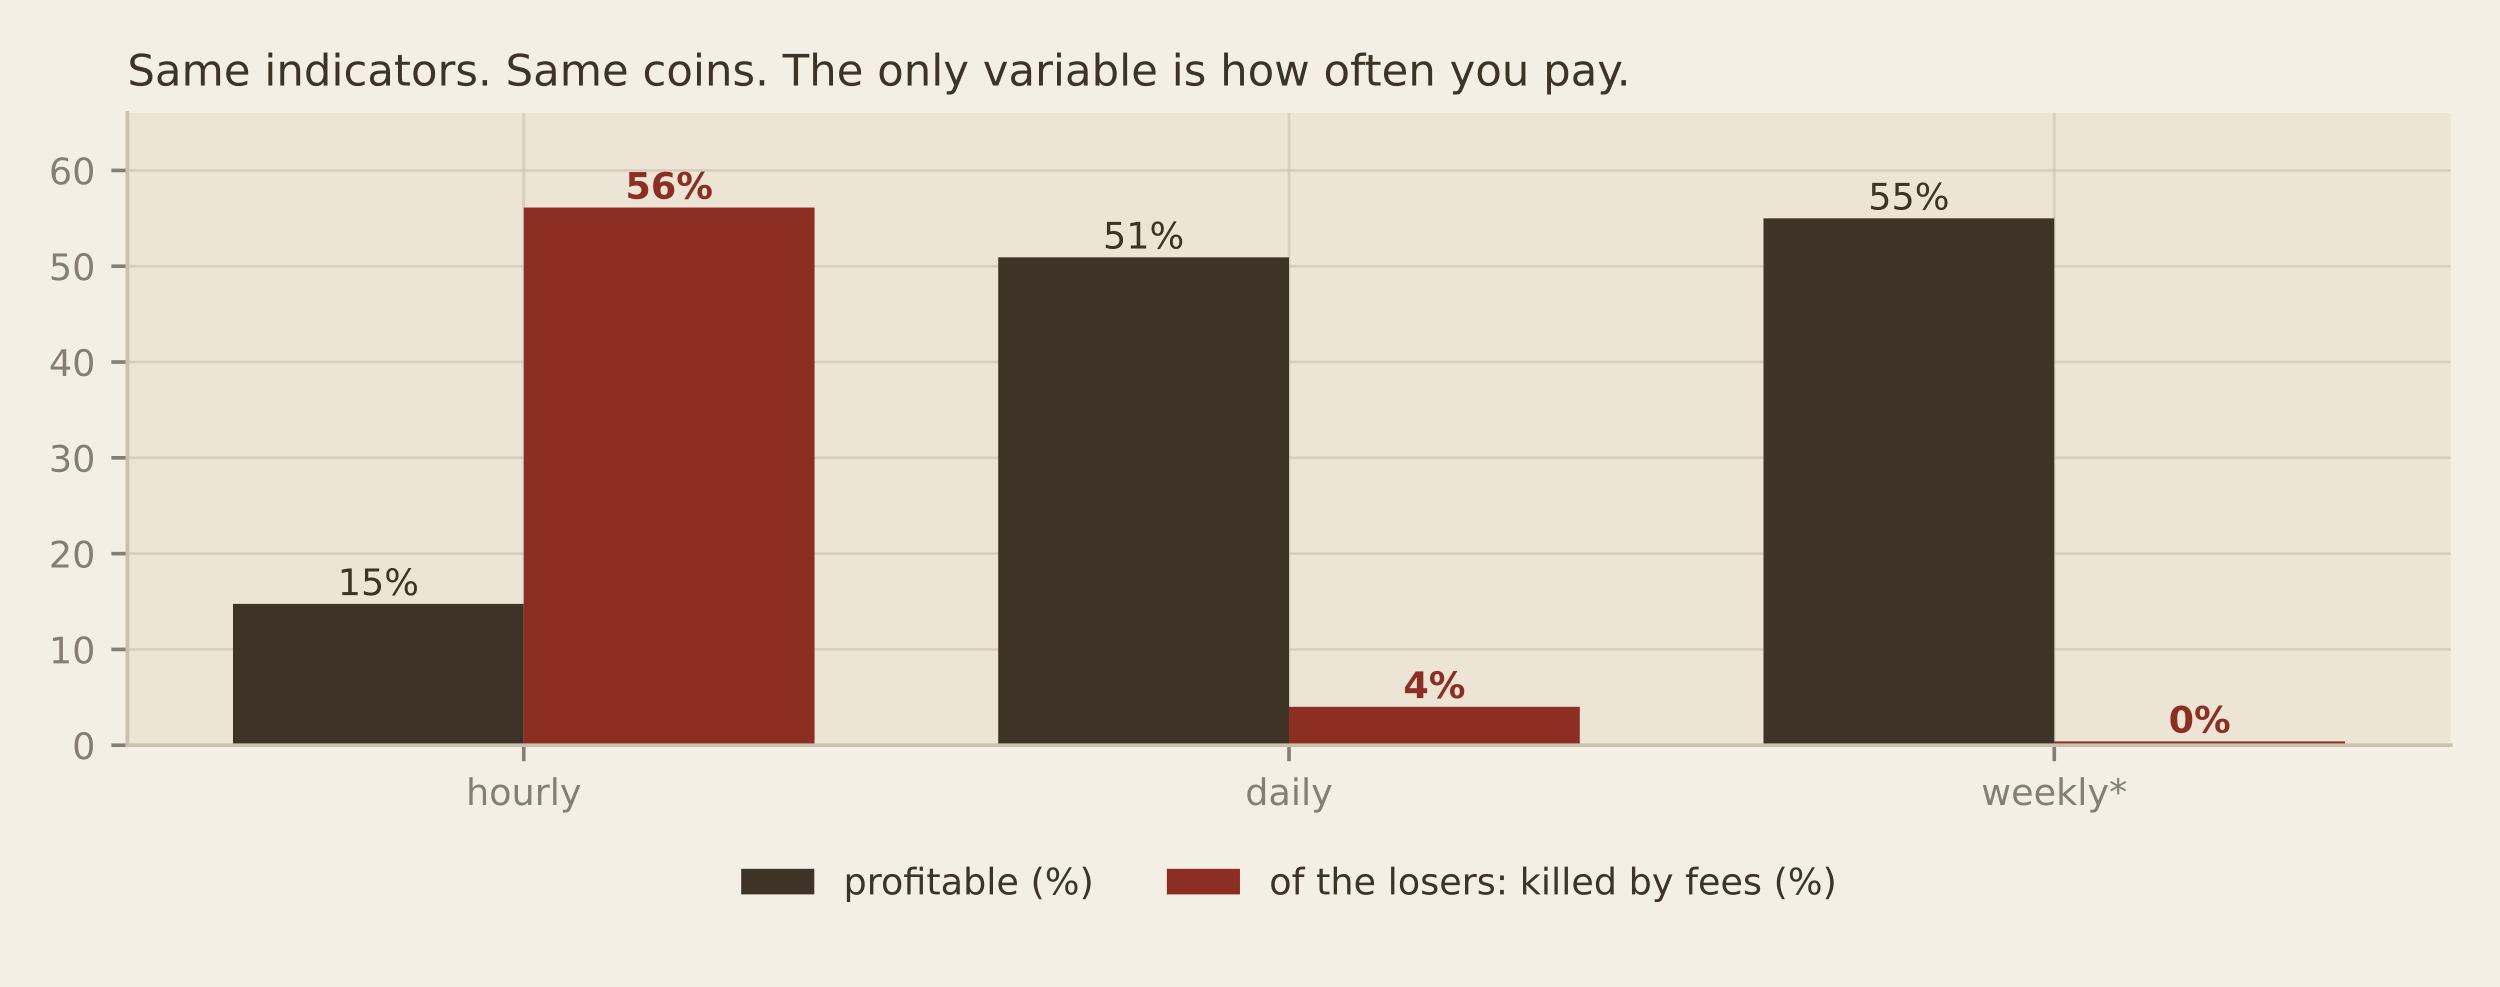
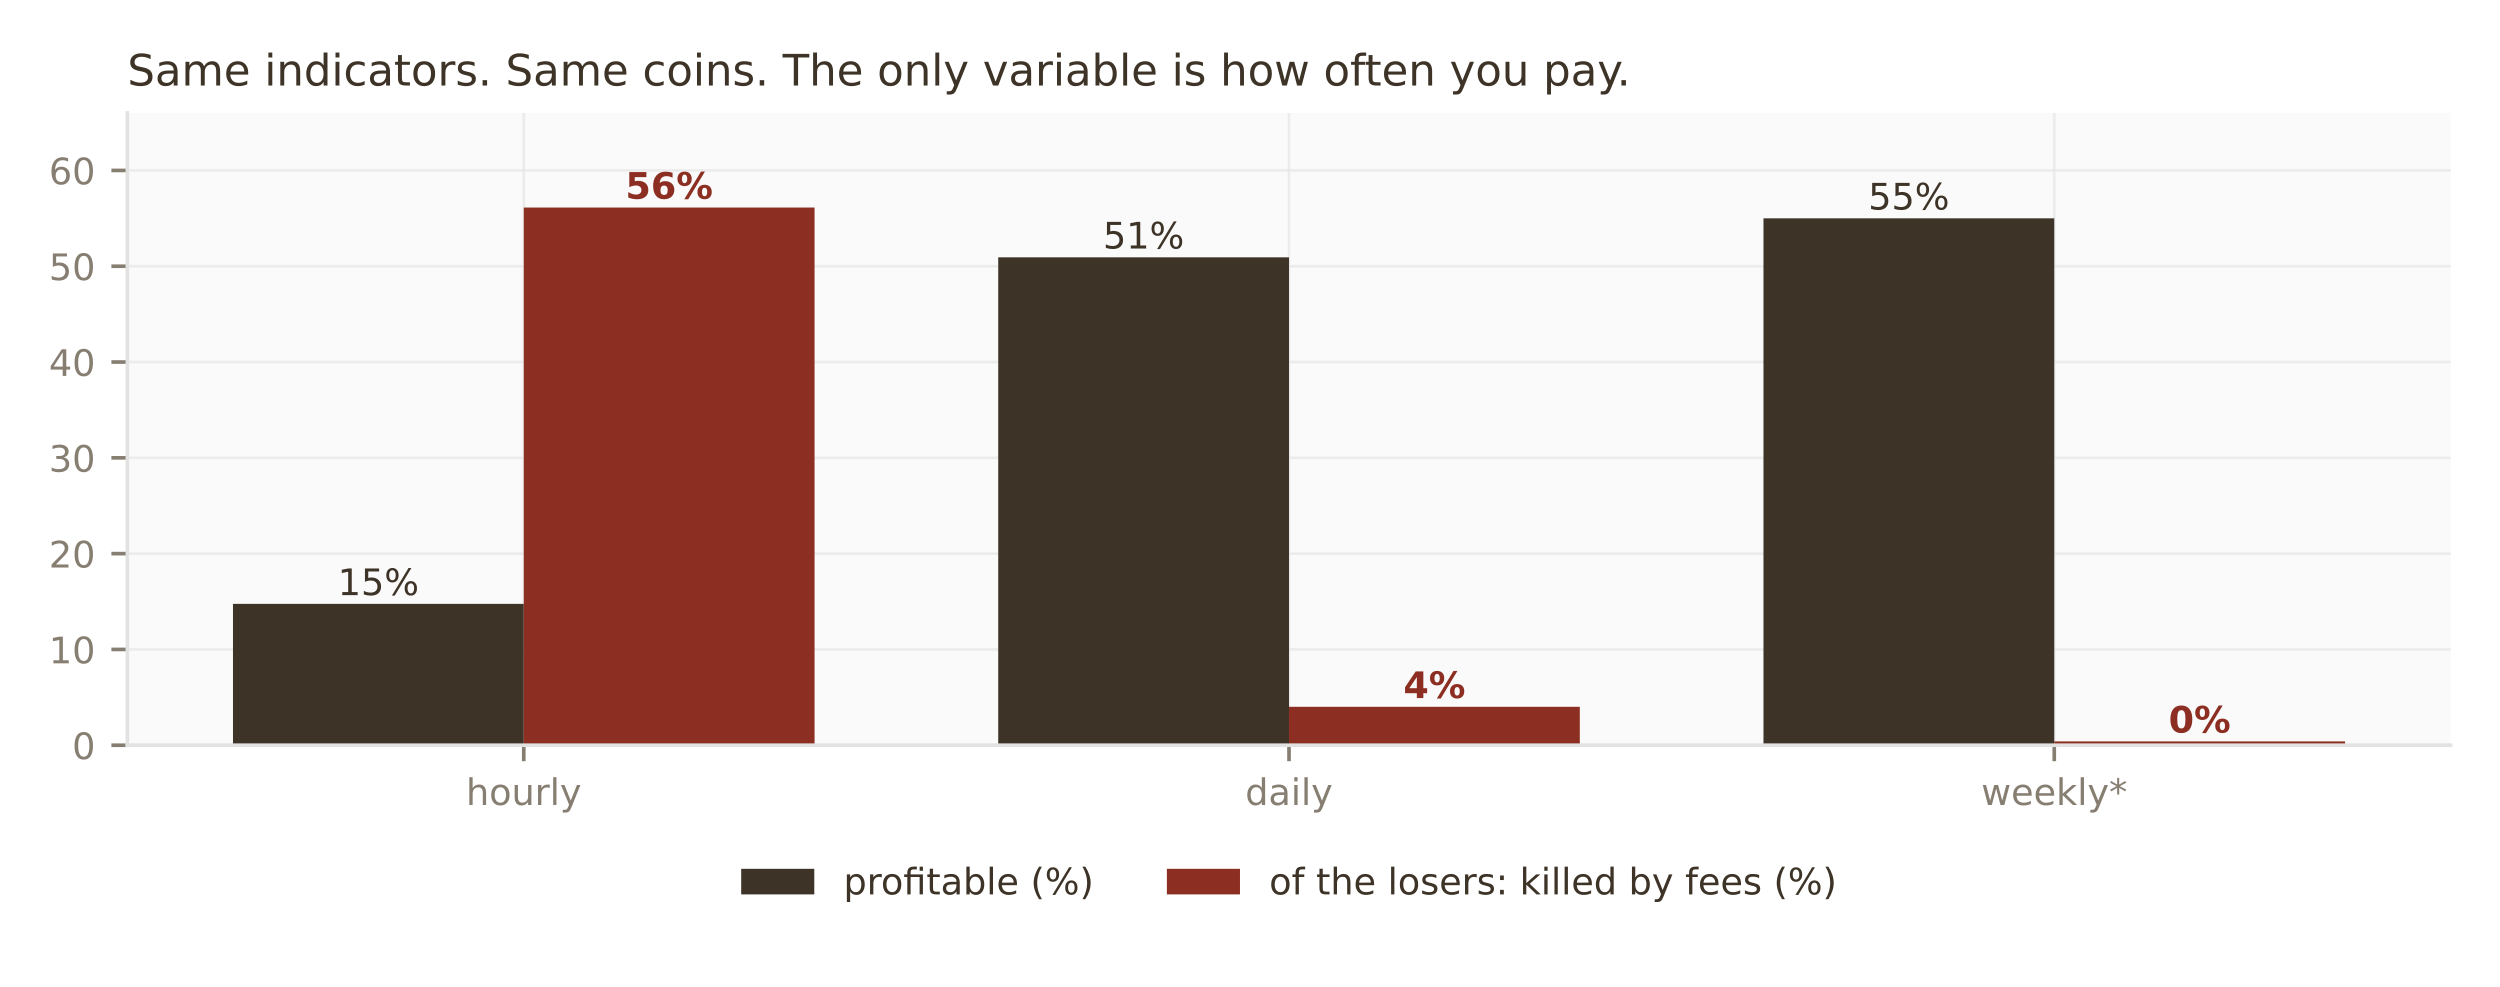
<svg xmlns="http://www.w3.org/2000/svg" xmlns:xlink="http://www.w3.org/1999/xlink" width="547.2pt" height="216pt" viewBox="0 0 547.2 216" version="1.1">
  <defs>
    <style type="text/css">*{stroke-linejoin: round; stroke-linecap: butt}</style>
  </defs>
  <g id="figure_1">
    <g id="patch_1">
-       <path d="M 0 216  L 547.2 216  L 547.2 0  L 0 0  z " style="fill: #f4efe4" />
+       <path d="M 0 216  L 547.2 216  L 547.2 0  L 0 0  z " style="fill: #ffffff" />
    </g>
    <g id="axes_1">
      <g id="patch_2">
-         <path d="M 27.88 163.113  L 536.4 163.113  L 536.4 24.72  L 27.88 24.72  z " style="fill: #ece5d6" />
+         <path d="M 27.88 163.113  L 536.4 163.113  L 536.4 24.72  L 27.88 24.72  z " style="fill: #fafafa" />
      </g>
      <g id="matplotlib.axis_1">
        <g id="xtick_1">
          <g id="line2d_1">
-             <path d="M 114.643 163.113  L 114.643 24.72  " clip-path="url(#p41d5c818f0)" style="fill: none; stroke: #c9c0b0; stroke-opacity: 0.6; stroke-width: 0.6; stroke-linecap: square" />
+             <path d="M 114.643 163.113  L 114.643 24.72  " clip-path="url(#p41d5c818f0)" style="fill: none; stroke: #e2e2e2; stroke-opacity: 0.6; stroke-width: 0.6; stroke-linecap: square" />
          </g>
          <g id="line2d_2">
            <defs>
              <path id="m01aaf16d3c" d="M 0 0  L 0 3.5  " style="stroke: #877e72; stroke-width: 0.8" />
            </defs>
            <g>
              <use xlink:href="#m01aaf16d3c" x="114.643" y="163.113" style="fill: #877e72; stroke: #877e72; stroke-width: 0.8" />
            </g>
          </g>
          <g id="text_1">
            <g style="fill: #877e72" transform="translate(102.0027 176.1921) scale(0.08 -0.08)">
              <defs>
                <path id="DejaVuSans-4b" d="M 3513 2113  L 3513 0  L 2938 0  L 2938 2094  Q 2938 2591 2744 2837  Q 2550 3084 2163 3084  Q 1697 3084 1428 2787  Q 1159 2491 1159 1978  L 1159 0  L 581 0  L 581 4863  L 1159 4863  L 1159 2956  Q 1366 3272 1645 3428  Q 1925 3584 2291 3584  Q 2894 3584 3203 3211  Q 3513 2838 3513 2113  z " transform="scale(0.015625)" />
                <path id="DejaVuSans-52" d="M 1959 3097  Q 1497 3097 1228 2736  Q 959 2375 959 1747  Q 959 1119 1226 758  Q 1494 397 1959 397  Q 2419 397 2687 759  Q 2956 1122 2956 1747  Q 2956 2369 2687 2733  Q 2419 3097 1959 3097  z M 1959 3584  Q 2709 3584 3137 3096  Q 3566 2609 3566 1747  Q 3566 888 3137 398  Q 2709 -91 1959 -91  Q 1206 -91 779 398  Q 353 888 353 1747  Q 353 2609 779 3096  Q 1206 3584 1959 3584  z " transform="scale(0.015625)" />
                <path id="DejaVuSans-58" d="M 544 1381  L 544 3500  L 1119 3500  L 1119 1403  Q 1119 906 1312 657  Q 1506 409 1894 409  Q 2359 409 2629 706  Q 2900 1003 2900 1516  L 2900 3500  L 3475 3500  L 3475 0  L 2900 0  L 2900 538  Q 2691 219 2414 64  Q 2138 -91 1772 -91  Q 1169 -91 856 284  Q 544 659 544 1381  z M 1991 3584  L 1991 3584  z " transform="scale(0.015625)" />
                <path id="DejaVuSans-55" d="M 2631 2963  Q 2534 3019 2420 3045  Q 2306 3072 2169 3072  Q 1681 3072 1420 2755  Q 1159 2438 1159 1844  L 1159 0  L 581 0  L 581 3500  L 1159 3500  L 1159 2956  Q 1341 3275 1631 3429  Q 1922 3584 2338 3584  Q 2397 3584 2469 3576  Q 2541 3569 2628 3553  L 2631 2963  z " transform="scale(0.015625)" />
                <path id="DejaVuSans-4f" d="M 603 4863  L 1178 4863  L 1178 0  L 603 0  L 603 4863  z " transform="scale(0.015625)" />
                <path id="DejaVuSans-5c" d="M 2059 -325  Q 1816 -950 1584 -1140  Q 1353 -1331 966 -1331  L 506 -1331  L 506 -850  L 844 -850  Q 1081 -850 1212 -737  Q 1344 -625 1503 -206  L 1606 56  L 191 3500  L 800 3500  L 1894 763  L 2988 3500  L 3597 3500  L 2059 -325  z " transform="scale(0.015625)" />
              </defs>
              <use xlink:href="#DejaVuSans-4b" />
              <use xlink:href="#DejaVuSans-52" transform="translate(63.375 0)" />
              <use xlink:href="#DejaVuSans-58" transform="translate(124.5625 0)" />
              <use xlink:href="#DejaVuSans-55" transform="translate(187.9375 0)" />
              <use xlink:href="#DejaVuSans-4f" transform="translate(229.0469 0)" />
              <use xlink:href="#DejaVuSans-5c" transform="translate(256.8281 0)" />
            </g>
          </g>
        </g>
        <g id="xtick_2">
          <g id="line2d_3">
-             <path d="M 282.14 163.113  L 282.14 24.72  " clip-path="url(#p41d5c818f0)" style="fill: none; stroke: #c9c0b0; stroke-opacity: 0.6; stroke-width: 0.6; stroke-linecap: square" />
+             <path d="M 282.14 163.113  L 282.14 24.72  " clip-path="url(#p41d5c818f0)" style="fill: none; stroke: #e2e2e2; stroke-opacity: 0.6; stroke-width: 0.6; stroke-linecap: square" />
          </g>
          <g id="line2d_4">
            <g>
              <use xlink:href="#m01aaf16d3c" x="282.14" y="163.113" style="fill: #877e72; stroke: #877e72; stroke-width: 0.8" />
            </g>
          </g>
          <g id="text_2">
            <g style="fill: #877e72" transform="translate(272.5594 176.1921) scale(0.08 -0.08)">
              <defs>
                <path id="DejaVuSans-47" d="M 2906 2969  L 2906 4863  L 3481 4863  L 3481 0  L 2906 0  L 2906 525  Q 2725 213 2448 61  Q 2172 -91 1784 -91  Q 1150 -91 751 415  Q 353 922 353 1747  Q 353 2572 751 3078  Q 1150 3584 1784 3584  Q 2172 3584 2448 3432  Q 2725 3281 2906 2969  z M 947 1747  Q 947 1113 1208 752  Q 1469 391 1925 391  Q 2381 391 2643 752  Q 2906 1113 2906 1747  Q 2906 2381 2643 2742  Q 2381 3103 1925 3103  Q 1469 3103 1208 2742  Q 947 2381 947 1747  z " transform="scale(0.015625)" />
                <path id="DejaVuSans-44" d="M 2194 1759  Q 1497 1759 1228 1600  Q 959 1441 959 1056  Q 959 750 1161 570  Q 1363 391 1709 391  Q 2188 391 2477 730  Q 2766 1069 2766 1631  L 2766 1759  L 2194 1759  z M 3341 1997  L 3341 0  L 2766 0  L 2766 531  Q 2569 213 2275 61  Q 1981 -91 1556 -91  Q 1019 -91 701 211  Q 384 513 384 1019  Q 384 1609 779 1909  Q 1175 2209 1959 2209  L 2766 2209  L 2766 2266  Q 2766 2663 2505 2880  Q 2244 3097 1772 3097  Q 1472 3097 1187 3025  Q 903 2953 641 2809  L 641 3341  Q 956 3463 1253 3523  Q 1550 3584 1831 3584  Q 2591 3584 2966 3190  Q 3341 2797 3341 1997  z " transform="scale(0.015625)" />
                <path id="DejaVuSans-4c" d="M 603 3500  L 1178 3500  L 1178 0  L 603 0  L 603 3500  z M 603 4863  L 1178 4863  L 1178 4134  L 603 4134  L 603 4863  z " transform="scale(0.015625)" />
              </defs>
              <use xlink:href="#DejaVuSans-47" />
              <use xlink:href="#DejaVuSans-44" transform="translate(63.48438 0)" />
              <use xlink:href="#DejaVuSans-4c" transform="translate(124.7656 0)" />
              <use xlink:href="#DejaVuSans-4f" transform="translate(152.5469 0)" />
              <use xlink:href="#DejaVuSans-5c" transform="translate(180.3281 0)" />
            </g>
          </g>
        </g>
        <g id="xtick_3">
          <g id="line2d_5">
-             <path d="M 449.637 163.113  L 449.637 24.72  " clip-path="url(#p41d5c818f0)" style="fill: none; stroke: #c9c0b0; stroke-opacity: 0.6; stroke-width: 0.6; stroke-linecap: square" />
+             <path d="M 449.637 163.113  L 449.637 24.72  " clip-path="url(#p41d5c818f0)" style="fill: none; stroke: #e2e2e2; stroke-opacity: 0.6; stroke-width: 0.6; stroke-linecap: square" />
          </g>
          <g id="line2d_6">
            <g>
              <use xlink:href="#m01aaf16d3c" x="449.637" y="163.113" style="fill: #877e72; stroke: #877e72; stroke-width: 0.8" />
            </g>
          </g>
          <g id="text_3">
            <g style="fill: #877e72" transform="translate(433.648 176.1921) scale(0.08 -0.08)">
              <defs>
                <path id="DejaVuSans-5a" d="M 269 3500  L 844 3500  L 1563 769  L 2278 3500  L 2956 3500  L 3675 769  L 4391 3500  L 4966 3500  L 4050 0  L 3372 0  L 2619 2869  L 1863 0  L 1184 0  L 269 3500  z " transform="scale(0.015625)" />
                <path id="DejaVuSans-48" d="M 3597 1894  L 3597 1613  L 953 1613  Q 991 1019 1311 708  Q 1631 397 2203 397  Q 2534 397 2845 478  Q 3156 559 3463 722  L 3463 178  Q 3153 47 2828 -22  Q 2503 -91 2169 -91  Q 1331 -91 842 396  Q 353 884 353 1716  Q 353 2575 817 3079  Q 1281 3584 2069 3584  Q 2775 3584 3186 3129  Q 3597 2675 3597 1894  z M 3022 2063  Q 3016 2534 2758 2815  Q 2500 3097 2075 3097  Q 1594 3097 1305 2825  Q 1016 2553 972 2059  L 3022 2063  z " transform="scale(0.015625)" />
                <path id="DejaVuSans-4e" d="M 581 4863  L 1159 4863  L 1159 1991  L 2875 3500  L 3609 3500  L 1753 1863  L 3688 0  L 2938 0  L 1159 1709  L 1159 0  L 581 0  L 581 4863  z " transform="scale(0.015625)" />
                <path id="DejaVuSans-d" d="M 3009 3897  L 1888 3291  L 3009 2681  L 2828 2375  L 1778 3009  L 1778 1831  L 1422 1831  L 1422 3009  L 372 2375  L 191 2681  L 1313 3291  L 191 3897  L 372 4206  L 1422 3572  L 1422 4750  L 1778 4750  L 1778 3572  L 2828 4206  L 3009 3897  z " transform="scale(0.015625)" />
              </defs>
              <use xlink:href="#DejaVuSans-5a" />
              <use xlink:href="#DejaVuSans-48" transform="translate(81.78125 0)" />
              <use xlink:href="#DejaVuSans-48" transform="translate(143.3125 0)" />
              <use xlink:href="#DejaVuSans-4e" transform="translate(204.8438 0)" />
              <use xlink:href="#DejaVuSans-4f" transform="translate(262.75 0)" />
              <use xlink:href="#DejaVuSans-5c" transform="translate(290.5312 0)" />
              <use xlink:href="#DejaVuSans-d" transform="translate(349.7188 0)" />
            </g>
          </g>
        </g>
      </g>
      <g id="matplotlib.axis_2">
        <g id="ytick_1">
          <g id="line2d_7">
-             <path d="M 27.88 163.113  L 536.4 163.113  " clip-path="url(#p41d5c818f0)" style="fill: none; stroke: #c9c0b0; stroke-opacity: 0.6; stroke-width: 0.6; stroke-linecap: square" />
+             <path d="M 27.88 163.113  L 536.4 163.113  " clip-path="url(#p41d5c818f0)" style="fill: none; stroke: #e2e2e2; stroke-opacity: 0.6; stroke-width: 0.6; stroke-linecap: square" />
          </g>
          <g id="line2d_8">
            <defs>
              <path id="me81753fdc3" d="M 0 0  L -3.5 0  " style="stroke: #877e72; stroke-width: 0.8" />
            </defs>
            <g>
              <use xlink:href="#me81753fdc3" x="27.88" y="163.113" style="fill: #877e72; stroke: #877e72; stroke-width: 0.8" />
            </g>
          </g>
          <g id="text_4">
            <g style="fill: #877e72" transform="translate(15.79 166.1524) scale(0.08 -0.08)">
              <defs>
                <path id="DejaVuSans-13" d="M 2034 4250  Q 1547 4250 1301 3770  Q 1056 3291 1056 2328  Q 1056 1369 1301 889  Q 1547 409 2034 409  Q 2525 409 2770 889  Q 3016 1369 3016 2328  Q 3016 3291 2770 3770  Q 2525 4250 2034 4250  z M 2034 4750  Q 2819 4750 3233 4129  Q 3647 3509 3647 2328  Q 3647 1150 3233 529  Q 2819 -91 2034 -91  Q 1250 -91 836 529  Q 422 1150 422 2328  Q 422 3509 836 4129  Q 1250 4750 2034 4750  z " transform="scale(0.015625)" />
              </defs>
              <use xlink:href="#DejaVuSans-13" />
            </g>
          </g>
        </g>
        <g id="ytick_2">
          <g id="line2d_9">
-             <path d="M 27.88 142.145  L 536.4 142.145  " clip-path="url(#p41d5c818f0)" style="fill: none; stroke: #c9c0b0; stroke-opacity: 0.6; stroke-width: 0.6; stroke-linecap: square" />
+             <path d="M 27.88 142.145  L 536.4 142.145  " clip-path="url(#p41d5c818f0)" style="fill: none; stroke: #e2e2e2; stroke-opacity: 0.6; stroke-width: 0.6; stroke-linecap: square" />
          </g>
          <g id="line2d_10">
            <g>
              <use xlink:href="#me81753fdc3" x="27.88" y="142.145" style="fill: #877e72; stroke: #877e72; stroke-width: 0.8" />
            </g>
          </g>
          <g id="text_5">
            <g style="fill: #877e72" transform="translate(10.7 145.1837) scale(0.08 -0.08)">
              <defs>
                <path id="DejaVuSans-14" d="M 794 531  L 1825 531  L 1825 4091  L 703 3866  L 703 4441  L 1819 4666  L 2450 4666  L 2450 531  L 3481 531  L 3481 0  L 794 0  L 794 531  z " transform="scale(0.015625)" />
              </defs>
              <use xlink:href="#DejaVuSans-14" />
              <use xlink:href="#DejaVuSans-13" transform="translate(63.625 0)" />
            </g>
          </g>
        </g>
        <g id="ytick_3">
          <g id="line2d_11">
-             <path d="M 27.88 121.176  L 536.4 121.176  " clip-path="url(#p41d5c818f0)" style="fill: none; stroke: #c9c0b0; stroke-opacity: 0.6; stroke-width: 0.6; stroke-linecap: square" />
+             <path d="M 27.88 121.176  L 536.4 121.176  " clip-path="url(#p41d5c818f0)" style="fill: none; stroke: #e2e2e2; stroke-opacity: 0.6; stroke-width: 0.6; stroke-linecap: square" />
          </g>
          <g id="line2d_12">
            <g>
              <use xlink:href="#me81753fdc3" x="27.88" y="121.176" style="fill: #877e72; stroke: #877e72; stroke-width: 0.8" />
            </g>
          </g>
          <g id="text_6">
            <g style="fill: #877e72" transform="translate(10.7 124.215) scale(0.08 -0.08)">
              <defs>
                <path id="DejaVuSans-15" d="M 1228 531  L 3431 531  L 3431 0  L 469 0  L 469 531  Q 828 903 1448 1529  Q 2069 2156 2228 2338  Q 2531 2678 2651 2914  Q 2772 3150 2772 3378  Q 2772 3750 2511 3984  Q 2250 4219 1831 4219  Q 1534 4219 1204 4116  Q 875 4013 500 3803  L 500 4441  Q 881 4594 1212 4672  Q 1544 4750 1819 4750  Q 2544 4750 2975 4387  Q 3406 4025 3406 3419  Q 3406 3131 3298 2873  Q 3191 2616 2906 2266  Q 2828 2175 2409 1742  Q 1991 1309 1228 531  z " transform="scale(0.015625)" />
              </defs>
              <use xlink:href="#DejaVuSans-15" />
              <use xlink:href="#DejaVuSans-13" transform="translate(63.625 0)" />
            </g>
          </g>
        </g>
        <g id="ytick_4">
          <g id="line2d_13">
-             <path d="M 27.88 100.207  L 536.4 100.207  " clip-path="url(#p41d5c818f0)" style="fill: none; stroke: #c9c0b0; stroke-opacity: 0.6; stroke-width: 0.6; stroke-linecap: square" />
+             <path d="M 27.88 100.207  L 536.4 100.207  " clip-path="url(#p41d5c818f0)" style="fill: none; stroke: #e2e2e2; stroke-opacity: 0.6; stroke-width: 0.6; stroke-linecap: square" />
          </g>
          <g id="line2d_14">
            <g>
              <use xlink:href="#me81753fdc3" x="27.88" y="100.207" style="fill: #877e72; stroke: #877e72; stroke-width: 0.8" />
            </g>
          </g>
          <g id="text_7">
            <g style="fill: #877e72" transform="translate(10.7 103.2463) scale(0.08 -0.08)">
              <defs>
                <path id="DejaVuSans-16" d="M 2597 2516  Q 3050 2419 3304 2112  Q 3559 1806 3559 1356  Q 3559 666 3084 287  Q 2609 -91 1734 -91  Q 1441 -91 1130 -33  Q 819 25 488 141  L 488 750  Q 750 597 1062 519  Q 1375 441 1716 441  Q 2309 441 2620 675  Q 2931 909 2931 1356  Q 2931 1769 2642 2001  Q 2353 2234 1838 2234  L 1294 2234  L 1294 2753  L 1863 2753  Q 2328 2753 2575 2939  Q 2822 3125 2822 3475  Q 2822 3834 2567 4026  Q 2313 4219 1838 4219  Q 1578 4219 1281 4162  Q 984 4106 628 3988  L 628 4550  Q 988 4650 1302 4700  Q 1616 4750 1894 4750  Q 2613 4750 3031 4423  Q 3450 4097 3450 3541  Q 3450 3153 3228 2886  Q 3006 2619 2597 2516  z " transform="scale(0.015625)" />
              </defs>
              <use xlink:href="#DejaVuSans-16" />
              <use xlink:href="#DejaVuSans-13" transform="translate(63.625 0)" />
            </g>
          </g>
        </g>
        <g id="ytick_5">
          <g id="line2d_15">
-             <path d="M 27.88 79.239  L 536.4 79.239  " clip-path="url(#p41d5c818f0)" style="fill: none; stroke: #c9c0b0; stroke-opacity: 0.6; stroke-width: 0.6; stroke-linecap: square" />
+             <path d="M 27.88 79.239  L 536.4 79.239  " clip-path="url(#p41d5c818f0)" style="fill: none; stroke: #e2e2e2; stroke-opacity: 0.6; stroke-width: 0.6; stroke-linecap: square" />
          </g>
          <g id="line2d_16">
            <g>
              <use xlink:href="#me81753fdc3" x="27.88" y="79.239" style="fill: #877e72; stroke: #877e72; stroke-width: 0.8" />
            </g>
          </g>
          <g id="text_8">
            <g style="fill: #877e72" transform="translate(10.7 82.27765) scale(0.08 -0.08)">
              <defs>
                <path id="DejaVuSans-17" d="M 2419 4116  L 825 1625  L 2419 1625  L 2419 4116  z M 2253 4666  L 3047 4666  L 3047 1625  L 3713 1625  L 3713 1100  L 3047 1100  L 3047 0  L 2419 0  L 2419 1100  L 313 1100  L 313 1709  L 2253 4666  z " transform="scale(0.015625)" />
              </defs>
              <use xlink:href="#DejaVuSans-17" />
              <use xlink:href="#DejaVuSans-13" transform="translate(63.625 0)" />
            </g>
          </g>
        </g>
        <g id="ytick_6">
          <g id="line2d_17">
-             <path d="M 27.88 58.27  L 536.4 58.27  " clip-path="url(#p41d5c818f0)" style="fill: none; stroke: #c9c0b0; stroke-opacity: 0.6; stroke-width: 0.6; stroke-linecap: square" />
+             <path d="M 27.88 58.27  L 536.4 58.27  " clip-path="url(#p41d5c818f0)" style="fill: none; stroke: #e2e2e2; stroke-opacity: 0.6; stroke-width: 0.6; stroke-linecap: square" />
          </g>
          <g id="line2d_18">
            <g>
              <use xlink:href="#me81753fdc3" x="27.88" y="58.27" style="fill: #877e72; stroke: #877e72; stroke-width: 0.8" />
            </g>
          </g>
          <g id="text_9">
            <g style="fill: #877e72" transform="translate(10.7 61.30896) scale(0.08 -0.08)">
              <defs>
                <path id="DejaVuSans-18" d="M 691 4666  L 3169 4666  L 3169 4134  L 1269 4134  L 1269 2991  Q 1406 3038 1543 3061  Q 1681 3084 1819 3084  Q 2600 3084 3056 2656  Q 3513 2228 3513 1497  Q 3513 744 3044 326  Q 2575 -91 1722 -91  Q 1428 -91 1123 -41  Q 819 9 494 109  L 494 744  Q 775 591 1075 516  Q 1375 441 1709 441  Q 2250 441 2565 725  Q 2881 1009 2881 1497  Q 2881 1984 2565 2268  Q 2250 2553 1709 2553  Q 1456 2553 1204 2497  Q 953 2441 691 2322  L 691 4666  z " transform="scale(0.015625)" />
              </defs>
              <use xlink:href="#DejaVuSans-18" />
              <use xlink:href="#DejaVuSans-13" transform="translate(63.625 0)" />
            </g>
          </g>
        </g>
        <g id="ytick_7">
          <g id="line2d_19">
-             <path d="M 27.88 37.301  L 536.4 37.301  " clip-path="url(#p41d5c818f0)" style="fill: none; stroke: #c9c0b0; stroke-opacity: 0.6; stroke-width: 0.6; stroke-linecap: square" />
+             <path d="M 27.88 37.301  L 536.4 37.301  " clip-path="url(#p41d5c818f0)" style="fill: none; stroke: #e2e2e2; stroke-opacity: 0.6; stroke-width: 0.6; stroke-linecap: square" />
          </g>
          <g id="line2d_20">
            <g>
              <use xlink:href="#me81753fdc3" x="27.88" y="37.301" style="fill: #877e72; stroke: #877e72; stroke-width: 0.8" />
            </g>
          </g>
          <g id="text_10">
            <g style="fill: #877e72" transform="translate(10.7 40.34027) scale(0.08 -0.08)">
              <defs>
                <path id="DejaVuSans-19" d="M 2113 2584  Q 1688 2584 1439 2293  Q 1191 2003 1191 1497  Q 1191 994 1439 701  Q 1688 409 2113 409  Q 2538 409 2786 701  Q 3034 994 3034 1497  Q 3034 2003 2786 2293  Q 2538 2584 2113 2584  z M 3366 4563  L 3366 3988  Q 3128 4100 2886 4159  Q 2644 4219 2406 4219  Q 1781 4219 1451 3797  Q 1122 3375 1075 2522  Q 1259 2794 1537 2939  Q 1816 3084 2150 3084  Q 2853 3084 3261 2657  Q 3669 2231 3669 1497  Q 3669 778 3244 343  Q 2819 -91 2113 -91  Q 1303 -91 875 529  Q 447 1150 447 2328  Q 447 3434 972 4092  Q 1497 4750 2381 4750  Q 2619 4750 2861 4703  Q 3103 4656 3366 4563  z " transform="scale(0.015625)" />
              </defs>
              <use xlink:href="#DejaVuSans-19" />
              <use xlink:href="#DejaVuSans-13" transform="translate(63.625 0)" />
            </g>
          </g>
        </g>
      </g>
      <g id="patch_3">
        <path d="M 50.995 163.113  L 114.643 163.113  L 114.643 132.179  L 50.995 132.179  z " clip-path="url(#p41d5c818f0)" style="fill: #3d3327" />
      </g>
      <g id="patch_4">
        <path d="M 218.491 163.113  L 282.14 163.113  L 282.14 56.319  L 218.491 56.319  z " clip-path="url(#p41d5c818f0)" style="fill: #3d3327" />
      </g>
      <g id="patch_5">
        <path d="M 385.988 163.113  L 449.637 163.113  L 449.637 47.786  L 385.988 47.786  z " clip-path="url(#p41d5c818f0)" style="fill: #3d3327" />
      </g>
      <g id="patch_6">
        <path d="M 114.643 163.113  L 178.292 163.113  L 178.292 45.422  L 114.643 45.422  z " clip-path="url(#p41d5c818f0)" style="fill: #8c2f22" />
      </g>
      <g id="patch_7">
        <path d="M 282.14 163.113  L 345.789 163.113  L 345.789 154.708  L 282.14 154.708  z " clip-path="url(#p41d5c818f0)" style="fill: #8c2f22" />
      </g>
      <g id="patch_8">
        <path d="M 449.637 163.113  L 513.285 163.113  L 513.285 162.275  L 449.637 162.275  z " clip-path="url(#p41d5c818f0)" style="fill: #8c2f22" />
      </g>
      <g id="patch_9">
-         <path d="M 27.88 163.113  L 27.88 24.72  " style="fill: none; stroke: #c9c0b0; stroke-width: 0.8; stroke-linejoin: miter; stroke-linecap: square" />
+         <path d="M 27.88 163.113  L 27.88 24.72  " style="fill: none; stroke: #e2e2e2; stroke-width: 0.8; stroke-linejoin: miter; stroke-linecap: square" />
      </g>
      <g id="patch_10">
-         <path d="M 27.88 163.113  L 536.4 163.113  " style="fill: none; stroke: #c9c0b0; stroke-width: 0.8; stroke-linejoin: miter; stroke-linecap: square" />
+         <path d="M 27.88 163.113  L 536.4 163.113  " style="fill: none; stroke: #e2e2e2; stroke-width: 0.8; stroke-linejoin: miter; stroke-linecap: square" />
      </g>
      <g id="text_11">
        <g style="fill: #3d3327" transform="translate(73.9283 130.2568) scale(0.08 -0.08)">
          <defs>
            <path id="DejaVuSans-8" d="M 4653 2053  Q 4381 2053 4226 1822  Q 4072 1591 4072 1178  Q 4072 772 4226 539  Q 4381 306 4653 306  Q 4919 306 5073 539  Q 5228 772 5228 1178  Q 5228 1588 5073 1820  Q 4919 2053 4653 2053  z M 4653 2450  Q 5147 2450 5437 2106  Q 5728 1763 5728 1178  Q 5728 594 5436 251  Q 5144 -91 4653 -91  Q 4153 -91 3862 251  Q 3572 594 3572 1178  Q 3572 1766 3864 2108  Q 4156 2450 4653 2450  z M 1428 4353  Q 1159 4353 1004 4120  Q 850 3888 850 3481  Q 850 3069 1003 2837  Q 1156 2606 1428 2606  Q 1700 2606 1854 2837  Q 2009 3069 2009 3481  Q 2009 3884 1853 4118  Q 1697 4353 1428 4353  z M 4250 4750  L 4750 4750  L 1831 -91  L 1331 -91  L 4250 4750  z M 1428 4750  Q 1922 4750 2215 4408  Q 2509 4066 2509 3481  Q 2509 2891 2217 2550  Q 1925 2209 1428 2209  Q 931 2209 642 2551  Q 353 2894 353 3481  Q 353 4063 643 4406  Q 934 4750 1428 4750  z " transform="scale(0.015625)" />
          </defs>
          <use xlink:href="#DejaVuSans-14" />
          <use xlink:href="#DejaVuSans-18" transform="translate(63.625 0)" />
          <use xlink:href="#DejaVuSans-8" transform="translate(127.25 0)" />
        </g>
      </g>
      <g id="text_12">
        <g style="fill: #8c2f22" transform="translate(136.8933 43.50004) scale(0.08 -0.08)">
          <defs>
            <path id="DejaVuSans-Bold-18" d="M 678 4666  L 3669 4666  L 3669 3781  L 1638 3781  L 1638 3059  Q 1775 3097 1914 3117  Q 2053 3138 2203 3138  Q 3056 3138 3531 2711  Q 4006 2284 4006 1522  Q 4006 766 3489 337  Q 2972 -91 2053 -91  Q 1656 -91 1267 -14  Q 878 63 494 219  L 494 1166  Q 875 947 1217 837  Q 1559 728 1863 728  Q 2300 728 2551 942  Q 2803 1156 2803 1522  Q 2803 1891 2551 2103  Q 2300 2316 1863 2316  Q 1603 2316 1309 2248  Q 1016 2181 678 2041  L 678 4666  z " transform="scale(0.015625)" />
            <path id="DejaVuSans-Bold-19" d="M 2316 2303  Q 2000 2303 1842 2098  Q 1684 1894 1684 1484  Q 1684 1075 1842 870  Q 2000 666 2316 666  Q 2634 666 2792 870  Q 2950 1075 2950 1484  Q 2950 1894 2792 2098  Q 2634 2303 2316 2303  z M 3803 4544  L 3803 3681  Q 3506 3822 3243 3889  Q 2981 3956 2731 3956  Q 2194 3956 1894 3657  Q 1594 3359 1544 2772  Q 1750 2925 1990 3001  Q 2231 3078 2516 3078  Q 3231 3078 3670 2659  Q 4109 2241 4109 1563  Q 4109 813 3618 361  Q 3128 -91 2303 -91  Q 1394 -91 895 523  Q 397 1138 397 2266  Q 397 3422 980 4083  Q 1563 4744 2578 4744  Q 2900 4744 3203 4694  Q 3506 4644 3803 4544  z " transform="scale(0.015625)" />
            <path id="DejaVuSans-Bold-8" d="M 4959 1925  Q 4738 1925 4616 1733  Q 4494 1541 4494 1184  Q 4494 825 4614 633  Q 4734 441 4959 441  Q 5184 441 5303 633  Q 5422 825 5422 1184  Q 5422 1541 5301 1733  Q 5181 1925 4959 1925  z M 4959 2450  Q 5541 2450 5875 2112  Q 6209 1775 6209 1184  Q 6209 594 5875 251  Q 5541 -91 4959 -91  Q 4378 -91 4042 251  Q 3706 594 3706 1184  Q 3706 1772 4042 2111  Q 4378 2450 4959 2450  z M 2094 -91  L 1403 -91  L 4319 4750  L 5013 4750  L 2094 -91  z M 1453 4750  Q 2034 4750 2367 4411  Q 2700 4072 2700 3481  Q 2700 2891 2367 2550  Q 2034 2209 1453 2209  Q 872 2209 539 2550  Q 206 2891 206 3481  Q 206 4072 539 4411  Q 872 4750 1453 4750  z M 1453 4225  Q 1228 4225 1106 4031  Q 984 3838 984 3481  Q 984 3122 1106 2926  Q 1228 2731 1453 2731  Q 1678 2731 1798 2926  Q 1919 3122 1919 3481  Q 1919 3838 1797 4031  Q 1675 4225 1453 4225  z " transform="scale(0.015625)" />
          </defs>
          <use xlink:href="#DejaVuSans-Bold-18" />
          <use xlink:href="#DejaVuSans-Bold-19" transform="translate(69.57812 0)" />
          <use xlink:href="#DejaVuSans-Bold-8" transform="translate(139.1562 0)" />
        </g>
      </g>
      <g id="text_13">
        <g style="fill: #3d3327" transform="translate(241.425 54.39719) scale(0.08 -0.08)">
          <use xlink:href="#DejaVuSans-18" />
          <use xlink:href="#DejaVuSans-14" transform="translate(63.625 0)" />
          <use xlink:href="#DejaVuSans-8" transform="translate(127.25 0)" />
        </g>
      </g>
      <g id="text_14">
        <g style="fill: #8c2f22" transform="translate(307.1731 152.7858) scale(0.08 -0.08)">
          <defs>
            <path id="DejaVuSans-Bold-17" d="M 2356 3675  L 1038 1722  L 2356 1722  L 2356 3675  z M 2156 4666  L 3494 4666  L 3494 1722  L 4159 1722  L 4159 850  L 3494 850  L 3494 0  L 2356 0  L 2356 850  L 288 850  L 288 1881  L 2156 4666  z " transform="scale(0.015625)" />
          </defs>
          <use xlink:href="#DejaVuSans-Bold-17" />
          <use xlink:href="#DejaVuSans-Bold-8" transform="translate(69.57812 0)" />
        </g>
      </g>
      <g id="text_15">
        <g style="fill: #3d3327" transform="translate(408.9217 45.86368) scale(0.08 -0.08)">
          <use xlink:href="#DejaVuSans-18" />
          <use xlink:href="#DejaVuSans-18" transform="translate(63.625 0)" />
          <use xlink:href="#DejaVuSans-8" transform="translate(127.25 0)" />
        </g>
      </g>
      <g id="text_16">
        <g style="fill: #8c2f22" transform="translate(474.6698 160.3527) scale(0.08 -0.08)">
          <defs>
            <path id="DejaVuSans-Bold-13" d="M 2944 2338  Q 2944 3213 2780 3570  Q 2616 3928 2228 3928  Q 1841 3928 1675 3570  Q 1509 3213 1509 2338  Q 1509 1453 1675 1090  Q 1841 728 2228 728  Q 2613 728 2778 1090  Q 2944 1453 2944 2338  z M 4147 2328  Q 4147 1169 3647 539  Q 3147 -91 2228 -91  Q 1306 -91 806 539  Q 306 1169 306 2328  Q 306 3491 806 4120  Q 1306 4750 2228 4750  Q 3147 4750 3647 4120  Q 4147 3491 4147 2328  z " transform="scale(0.015625)" />
          </defs>
          <use xlink:href="#DejaVuSans-Bold-13" />
          <use xlink:href="#DejaVuSans-Bold-8" transform="translate(69.57812 0)" />
        </g>
      </g>
      <g id="text_17">
        <g style="fill: #3d3327" transform="translate(27.88 18.72) scale(0.095 -0.095)">
          <defs>
            <path id="DejaVuSans-36" d="M 3425 4513  L 3425 3897  Q 3066 4069 2747 4153  Q 2428 4238 2131 4238  Q 1616 4238 1336 4038  Q 1056 3838 1056 3469  Q 1056 3159 1242 3001  Q 1428 2844 1947 2747  L 2328 2669  Q 3034 2534 3370 2195  Q 3706 1856 3706 1288  Q 3706 609 3251 259  Q 2797 -91 1919 -91  Q 1588 -91 1214 -16  Q 841 59 441 206  L 441 856  Q 825 641 1194 531  Q 1563 422 1919 422  Q 2459 422 2753 634  Q 3047 847 3047 1241  Q 3047 1584 2836 1778  Q 2625 1972 2144 2069  L 1759 2144  Q 1053 2284 737 2584  Q 422 2884 422 3419  Q 422 4038 858 4394  Q 1294 4750 2059 4750  Q 2388 4750 2728 4690  Q 3069 4631 3425 4513  z " transform="scale(0.015625)" />
            <path id="DejaVuSans-50" d="M 3328 2828  Q 3544 3216 3844 3400  Q 4144 3584 4550 3584  Q 5097 3584 5394 3201  Q 5691 2819 5691 2113  L 5691 0  L 5113 0  L 5113 2094  Q 5113 2597 4934 2840  Q 4756 3084 4391 3084  Q 3944 3084 3684 2787  Q 3425 2491 3425 1978  L 3425 0  L 2847 0  L 2847 2094  Q 2847 2600 2669 2842  Q 2491 3084 2119 3084  Q 1678 3084 1418 2786  Q 1159 2488 1159 1978  L 1159 0  L 581 0  L 581 3500  L 1159 3500  L 1159 2956  Q 1356 3278 1631 3431  Q 1906 3584 2284 3584  Q 2666 3584 2933 3390  Q 3200 3197 3328 2828  z " transform="scale(0.015625)" />
            <path id="DejaVuSans-3" transform="scale(0.015625)" />
            <path id="DejaVuSans-51" d="M 3513 2113  L 3513 0  L 2938 0  L 2938 2094  Q 2938 2591 2744 2837  Q 2550 3084 2163 3084  Q 1697 3084 1428 2787  Q 1159 2491 1159 1978  L 1159 0  L 581 0  L 581 3500  L 1159 3500  L 1159 2956  Q 1366 3272 1645 3428  Q 1925 3584 2291 3584  Q 2894 3584 3203 3211  Q 3513 2838 3513 2113  z " transform="scale(0.015625)" />
            <path id="DejaVuSans-46" d="M 3122 3366  L 3122 2828  Q 2878 2963 2633 3030  Q 2388 3097 2138 3097  Q 1578 3097 1268 2742  Q 959 2388 959 1747  Q 959 1106 1268 751  Q 1578 397 2138 397  Q 2388 397 2633 464  Q 2878 531 3122 666  L 3122 134  Q 2881 22 2623 -34  Q 2366 -91 2075 -91  Q 1284 -91 818 406  Q 353 903 353 1747  Q 353 2603 823 3093  Q 1294 3584 2113 3584  Q 2378 3584 2631 3529  Q 2884 3475 3122 3366  z " transform="scale(0.015625)" />
            <path id="DejaVuSans-57" d="M 1172 4494  L 1172 3500  L 2356 3500  L 2356 3053  L 1172 3053  L 1172 1153  Q 1172 725 1289 603  Q 1406 481 1766 481  L 2356 481  L 2356 0  L 1766 0  Q 1100 0 847 248  Q 594 497 594 1153  L 594 3053  L 172 3053  L 172 3500  L 594 3500  L 594 4494  L 1172 4494  z " transform="scale(0.015625)" />
            <path id="DejaVuSans-56" d="M 2834 3397  L 2834 2853  Q 2591 2978 2328 3040  Q 2066 3103 1784 3103  Q 1356 3103 1142 2972  Q 928 2841 928 2578  Q 928 2378 1081 2264  Q 1234 2150 1697 2047  L 1894 2003  Q 2506 1872 2764 1633  Q 3022 1394 3022 966  Q 3022 478 2636 193  Q 2250 -91 1575 -91  Q 1294 -91 989 -36  Q 684 19 347 128  L 347 722  Q 666 556 975 473  Q 1284 391 1588 391  Q 1994 391 2212 530  Q 2431 669 2431 922  Q 2431 1156 2273 1281  Q 2116 1406 1581 1522  L 1381 1569  Q 847 1681 609 1914  Q 372 2147 372 2553  Q 372 3047 722 3315  Q 1072 3584 1716 3584  Q 2034 3584 2315 3537  Q 2597 3491 2834 3397  z " transform="scale(0.015625)" />
            <path id="DejaVuSans-11" d="M 684 794  L 1344 794  L 1344 0  L 684 0  L 684 794  z " transform="scale(0.015625)" />
            <path id="DejaVuSans-37" d="M -19 4666  L 3928 4666  L 3928 4134  L 2272 4134  L 2272 0  L 1638 0  L 1638 4134  L -19 4134  L -19 4666  z " transform="scale(0.015625)" />
            <path id="DejaVuSans-59" d="M 191 3500  L 800 3500  L 1894 563  L 2988 3500  L 3597 3500  L 2284 0  L 1503 0  L 191 3500  z " transform="scale(0.015625)" />
            <path id="DejaVuSans-45" d="M 3116 1747  Q 3116 2381 2855 2742  Q 2594 3103 2138 3103  Q 1681 3103 1420 2742  Q 1159 2381 1159 1747  Q 1159 1113 1420 752  Q 1681 391 2138 391  Q 2594 391 2855 752  Q 3116 1113 3116 1747  z M 1159 2969  Q 1341 3281 1617 3432  Q 1894 3584 2278 3584  Q 2916 3584 3314 3078  Q 3713 2572 3713 1747  Q 3713 922 3314 415  Q 2916 -91 2278 -91  Q 1894 -91 1617 61  Q 1341 213 1159 525  L 1159 0  L 581 0  L 581 4863  L 1159 4863  L 1159 2969  z " transform="scale(0.015625)" />
            <path id="DejaVuSans-49" d="M 2375 4863  L 2375 4384  L 1825 4384  Q 1516 4384 1395 4259  Q 1275 4134 1275 3809  L 1275 3500  L 2222 3500  L 2222 3053  L 1275 3053  L 1275 0  L 697 0  L 697 3053  L 147 3053  L 147 3500  L 697 3500  L 697 3744  Q 697 4328 969 4595  Q 1241 4863 1831 4863  L 2375 4863  z " transform="scale(0.015625)" />
            <path id="DejaVuSans-53" d="M 1159 525  L 1159 -1331  L 581 -1331  L 581 3500  L 1159 3500  L 1159 2969  Q 1341 3281 1617 3432  Q 1894 3584 2278 3584  Q 2916 3584 3314 3078  Q 3713 2572 3713 1747  Q 3713 922 3314 415  Q 2916 -91 2278 -91  Q 1894 -91 1617 61  Q 1341 213 1159 525  z M 3116 1747  Q 3116 2381 2855 2742  Q 2594 3103 2138 3103  Q 1681 3103 1420 2742  Q 1159 2381 1159 1747  Q 1159 1113 1420 752  Q 1681 391 2138 391  Q 2594 391 2855 752  Q 3116 1113 3116 1747  z " transform="scale(0.015625)" />
          </defs>
          <use xlink:href="#DejaVuSans-36" />
          <use xlink:href="#DejaVuSans-44" transform="translate(63.48438 0)" />
          <use xlink:href="#DejaVuSans-50" transform="translate(124.7656 0)" />
          <use xlink:href="#DejaVuSans-48" transform="translate(222.1719 0)" />
          <use xlink:href="#DejaVuSans-3" transform="translate(283.7031 0)" />
          <use xlink:href="#DejaVuSans-4c" transform="translate(315.4844 0)" />
          <use xlink:href="#DejaVuSans-51" transform="translate(343.2656 0)" />
          <use xlink:href="#DejaVuSans-47" transform="translate(406.6406 0)" />
          <use xlink:href="#DejaVuSans-4c" transform="translate(470.125 0)" />
          <use xlink:href="#DejaVuSans-46" transform="translate(497.9062 0)" />
          <use xlink:href="#DejaVuSans-44" transform="translate(552.8906 0)" />
          <use xlink:href="#DejaVuSans-57" transform="translate(614.1719 0)" />
          <use xlink:href="#DejaVuSans-52" transform="translate(653.375 0)" />
          <use xlink:href="#DejaVuSans-55" transform="translate(714.5625 0)" />
          <use xlink:href="#DejaVuSans-56" transform="translate(755.6719 0)" />
          <use xlink:href="#DejaVuSans-11" transform="translate(807.7656 0)" />
          <use xlink:href="#DejaVuSans-3" transform="translate(839.5469 0)" />
          <use xlink:href="#DejaVuSans-36" transform="translate(871.3281 0)" />
          <use xlink:href="#DejaVuSans-44" transform="translate(934.8125 0)" />
          <use xlink:href="#DejaVuSans-50" transform="translate(996.0938 0)" />
          <use xlink:href="#DejaVuSans-48" transform="translate(1093.5 0)" />
          <use xlink:href="#DejaVuSans-3" transform="translate(1155.031 0)" />
          <use xlink:href="#DejaVuSans-46" transform="translate(1186.812 0)" />
          <use xlink:href="#DejaVuSans-52" transform="translate(1241.797 0)" />
          <use xlink:href="#DejaVuSans-4c" transform="translate(1302.984 0)" />
          <use xlink:href="#DejaVuSans-51" transform="translate(1330.766 0)" />
          <use xlink:href="#DejaVuSans-56" transform="translate(1394.141 0)" />
          <use xlink:href="#DejaVuSans-11" transform="translate(1446.234 0)" />
          <use xlink:href="#DejaVuSans-3" transform="translate(1478.016 0)" />
          <use xlink:href="#DejaVuSans-37" transform="translate(1509.797 0)" />
          <use xlink:href="#DejaVuSans-4b" transform="translate(1570.875 0)" />
          <use xlink:href="#DejaVuSans-48" transform="translate(1634.25 0)" />
          <use xlink:href="#DejaVuSans-3" transform="translate(1695.781 0)" />
          <use xlink:href="#DejaVuSans-52" transform="translate(1727.562 0)" />
          <use xlink:href="#DejaVuSans-51" transform="translate(1788.75 0)" />
          <use xlink:href="#DejaVuSans-4f" transform="translate(1852.125 0)" />
          <use xlink:href="#DejaVuSans-5c" transform="translate(1879.906 0)" />
          <use xlink:href="#DejaVuSans-3" transform="translate(1939.094 0)" />
          <use xlink:href="#DejaVuSans-59" transform="translate(1970.875 0)" />
          <use xlink:href="#DejaVuSans-44" transform="translate(2030.062 0)" />
          <use xlink:href="#DejaVuSans-55" transform="translate(2091.344 0)" />
          <use xlink:href="#DejaVuSans-4c" transform="translate(2132.453 0)" />
          <use xlink:href="#DejaVuSans-44" transform="translate(2160.234 0)" />
          <use xlink:href="#DejaVuSans-45" transform="translate(2221.516 0)" />
          <use xlink:href="#DejaVuSans-4f" transform="translate(2285 0)" />
          <use xlink:href="#DejaVuSans-48" transform="translate(2312.781 0)" />
          <use xlink:href="#DejaVuSans-3" transform="translate(2374.312 0)" />
          <use xlink:href="#DejaVuSans-4c" transform="translate(2406.094 0)" />
          <use xlink:href="#DejaVuSans-56" transform="translate(2433.875 0)" />
          <use xlink:href="#DejaVuSans-3" transform="translate(2485.969 0)" />
          <use xlink:href="#DejaVuSans-4b" transform="translate(2517.75 0)" />
          <use xlink:href="#DejaVuSans-52" transform="translate(2581.125 0)" />
          <use xlink:href="#DejaVuSans-5a" transform="translate(2642.312 0)" />
          <use xlink:href="#DejaVuSans-3" transform="translate(2724.094 0)" />
          <use xlink:href="#DejaVuSans-52" transform="translate(2755.875 0)" />
          <use xlink:href="#DejaVuSans-49" transform="translate(2817.062 0)" />
          <use xlink:href="#DejaVuSans-57" transform="translate(2850.516 0)" />
          <use xlink:href="#DejaVuSans-48" transform="translate(2889.719 0)" />
          <use xlink:href="#DejaVuSans-51" transform="translate(2951.25 0)" />
          <use xlink:href="#DejaVuSans-3" transform="translate(3014.625 0)" />
          <use xlink:href="#DejaVuSans-5c" transform="translate(3046.406 0)" />
          <use xlink:href="#DejaVuSans-52" transform="translate(3105.594 0)" />
          <use xlink:href="#DejaVuSans-58" transform="translate(3166.781 0)" />
          <use xlink:href="#DejaVuSans-3" transform="translate(3230.156 0)" />
          <use xlink:href="#DejaVuSans-53" transform="translate(3261.938 0)" />
          <use xlink:href="#DejaVuSans-44" transform="translate(3325.422 0)" />
          <use xlink:href="#DejaVuSans-5c" transform="translate(3386.703 0)" />
          <use xlink:href="#DejaVuSans-11" transform="translate(3431.641 0)" />
        </g>
      </g>
      <g id="legend_1">
        <g id="patch_11">
          <path d="M 162.232 195.767  L 178.232 195.767  L 178.232 190.167  L 162.232 190.167  z " style="fill: #3d3327" />
        </g>
        <g id="text_18">
          <g style="fill: #3d3327" transform="translate(184.6325 195.7671) scale(0.08 -0.08)">
            <defs>
              <path id="DejaVuSans-13af" d="M 3431 3500  L 3431 0  L 2853 0  L 2853 3053  L 1275 3053  L 1275 0  L 697 0  L 697 3053  L 147 3053  L 147 3500  L 697 3500  L 697 3744  Q 697 4316 967 4589  Q 1238 4863 1797 4863  L 2375 4863  L 2375 4384  L 1825 4384  Q 1516 4384 1395 4259  Q 1275 4134 1275 3809  L 1275 3500  L 3431 3500  z M 2853 4856  L 3431 4856  L 3431 4128  L 2853 4128  L 2853 4856  z " transform="scale(0.015625)" />
              <path id="DejaVuSans-b" d="M 1984 4856  Q 1566 4138 1362 3434  Q 1159 2731 1159 2009  Q 1159 1288 1364 580  Q 1569 -128 1984 -844  L 1484 -844  Q 1016 -109 783 600  Q 550 1309 550 2009  Q 550 2706 781 3412  Q 1013 4119 1484 4856  L 1984 4856  z " transform="scale(0.015625)" />
              <path id="DejaVuSans-c" d="M 513 4856  L 1013 4856  Q 1481 4119 1714 3412  Q 1947 2706 1947 2009  Q 1947 1309 1714 600  Q 1481 -109 1013 -844  L 513 -844  Q 928 -128 1133 580  Q 1338 1288 1338 2009  Q 1338 2731 1133 3434  Q 928 4138 513 4856  z " transform="scale(0.015625)" />
            </defs>
            <use xlink:href="#DejaVuSans-53" />
            <use xlink:href="#DejaVuSans-55" transform="translate(63.48438 0)" />
            <use xlink:href="#DejaVuSans-52" transform="translate(102.3906 0)" />
            <use xlink:href="#DejaVuSans-13af" transform="translate(163.5781 0)" />
            <use xlink:href="#DejaVuSans-57" transform="translate(226.5625 0)" />
            <use xlink:href="#DejaVuSans-44" transform="translate(265.7656 0)" />
            <use xlink:href="#DejaVuSans-45" transform="translate(327.0469 0)" />
            <use xlink:href="#DejaVuSans-4f" transform="translate(390.5312 0)" />
            <use xlink:href="#DejaVuSans-48" transform="translate(418.3125 0)" />
            <use xlink:href="#DejaVuSans-3" transform="translate(479.8438 0)" />
            <use xlink:href="#DejaVuSans-b" transform="translate(511.625 0)" />
            <use xlink:href="#DejaVuSans-8" transform="translate(550.6406 0)" />
            <use xlink:href="#DejaVuSans-c" transform="translate(645.6562 0)" />
          </g>
        </g>
        <g id="patch_12">
          <path d="M 255.406 195.767  L 271.406 195.767  L 271.406 190.167  L 255.406 190.167  z " style="fill: #8c2f22" />
        </g>
        <g id="text_19">
          <g style="fill: #3d3327" transform="translate(277.8062 195.7671) scale(0.08 -0.08)">
            <defs>
              <path id="DejaVuSans-1d" d="M 750 794  L 1409 794  L 1409 0  L 750 0  L 750 794  z M 750 3309  L 1409 3309  L 1409 2516  L 750 2516  L 750 3309  z " transform="scale(0.015625)" />
            </defs>
            <use xlink:href="#DejaVuSans-52" />
            <use xlink:href="#DejaVuSans-49" transform="translate(61.1875 0)" />
            <use xlink:href="#DejaVuSans-3" transform="translate(96.39062 0)" />
            <use xlink:href="#DejaVuSans-57" transform="translate(128.1719 0)" />
            <use xlink:href="#DejaVuSans-4b" transform="translate(167.375 0)" />
            <use xlink:href="#DejaVuSans-48" transform="translate(230.75 0)" />
            <use xlink:href="#DejaVuSans-3" transform="translate(292.2812 0)" />
            <use xlink:href="#DejaVuSans-4f" transform="translate(324.0625 0)" />
            <use xlink:href="#DejaVuSans-52" transform="translate(351.8438 0)" />
            <use xlink:href="#DejaVuSans-56" transform="translate(413.0312 0)" />
            <use xlink:href="#DejaVuSans-48" transform="translate(465.125 0)" />
            <use xlink:href="#DejaVuSans-55" transform="translate(526.6562 0)" />
            <use xlink:href="#DejaVuSans-56" transform="translate(567.7656 0)" />
            <use xlink:href="#DejaVuSans-1d" transform="translate(619.8594 0)" />
            <use xlink:href="#DejaVuSans-3" transform="translate(653.5469 0)" />
            <use xlink:href="#DejaVuSans-4e" transform="translate(685.3281 0)" />
            <use xlink:href="#DejaVuSans-4c" transform="translate(743.2344 0)" />
            <use xlink:href="#DejaVuSans-4f" transform="translate(771.0156 0)" />
            <use xlink:href="#DejaVuSans-4f" transform="translate(798.7969 0)" />
            <use xlink:href="#DejaVuSans-48" transform="translate(826.5781 0)" />
            <use xlink:href="#DejaVuSans-47" transform="translate(888.1094 0)" />
            <use xlink:href="#DejaVuSans-3" transform="translate(951.5938 0)" />
            <use xlink:href="#DejaVuSans-45" transform="translate(983.375 0)" />
            <use xlink:href="#DejaVuSans-5c" transform="translate(1046.859 0)" />
            <use xlink:href="#DejaVuSans-3" transform="translate(1106.047 0)" />
            <use xlink:href="#DejaVuSans-49" transform="translate(1137.828 0)" />
            <use xlink:href="#DejaVuSans-48" transform="translate(1173.031 0)" />
            <use xlink:href="#DejaVuSans-48" transform="translate(1234.562 0)" />
            <use xlink:href="#DejaVuSans-56" transform="translate(1296.094 0)" />
            <use xlink:href="#DejaVuSans-3" transform="translate(1348.188 0)" />
            <use xlink:href="#DejaVuSans-b" transform="translate(1379.969 0)" />
            <use xlink:href="#DejaVuSans-8" transform="translate(1418.984 0)" />
            <use xlink:href="#DejaVuSans-c" transform="translate(1514 0)" />
          </g>
        </g>
      </g>
    </g>
  </g>
  <defs>
    <clipPath id="p41d5c818f0">
      <rect x="27.88" y="24.72" width="508.52" height="138.393" />
    </clipPath>
  </defs>
</svg>
